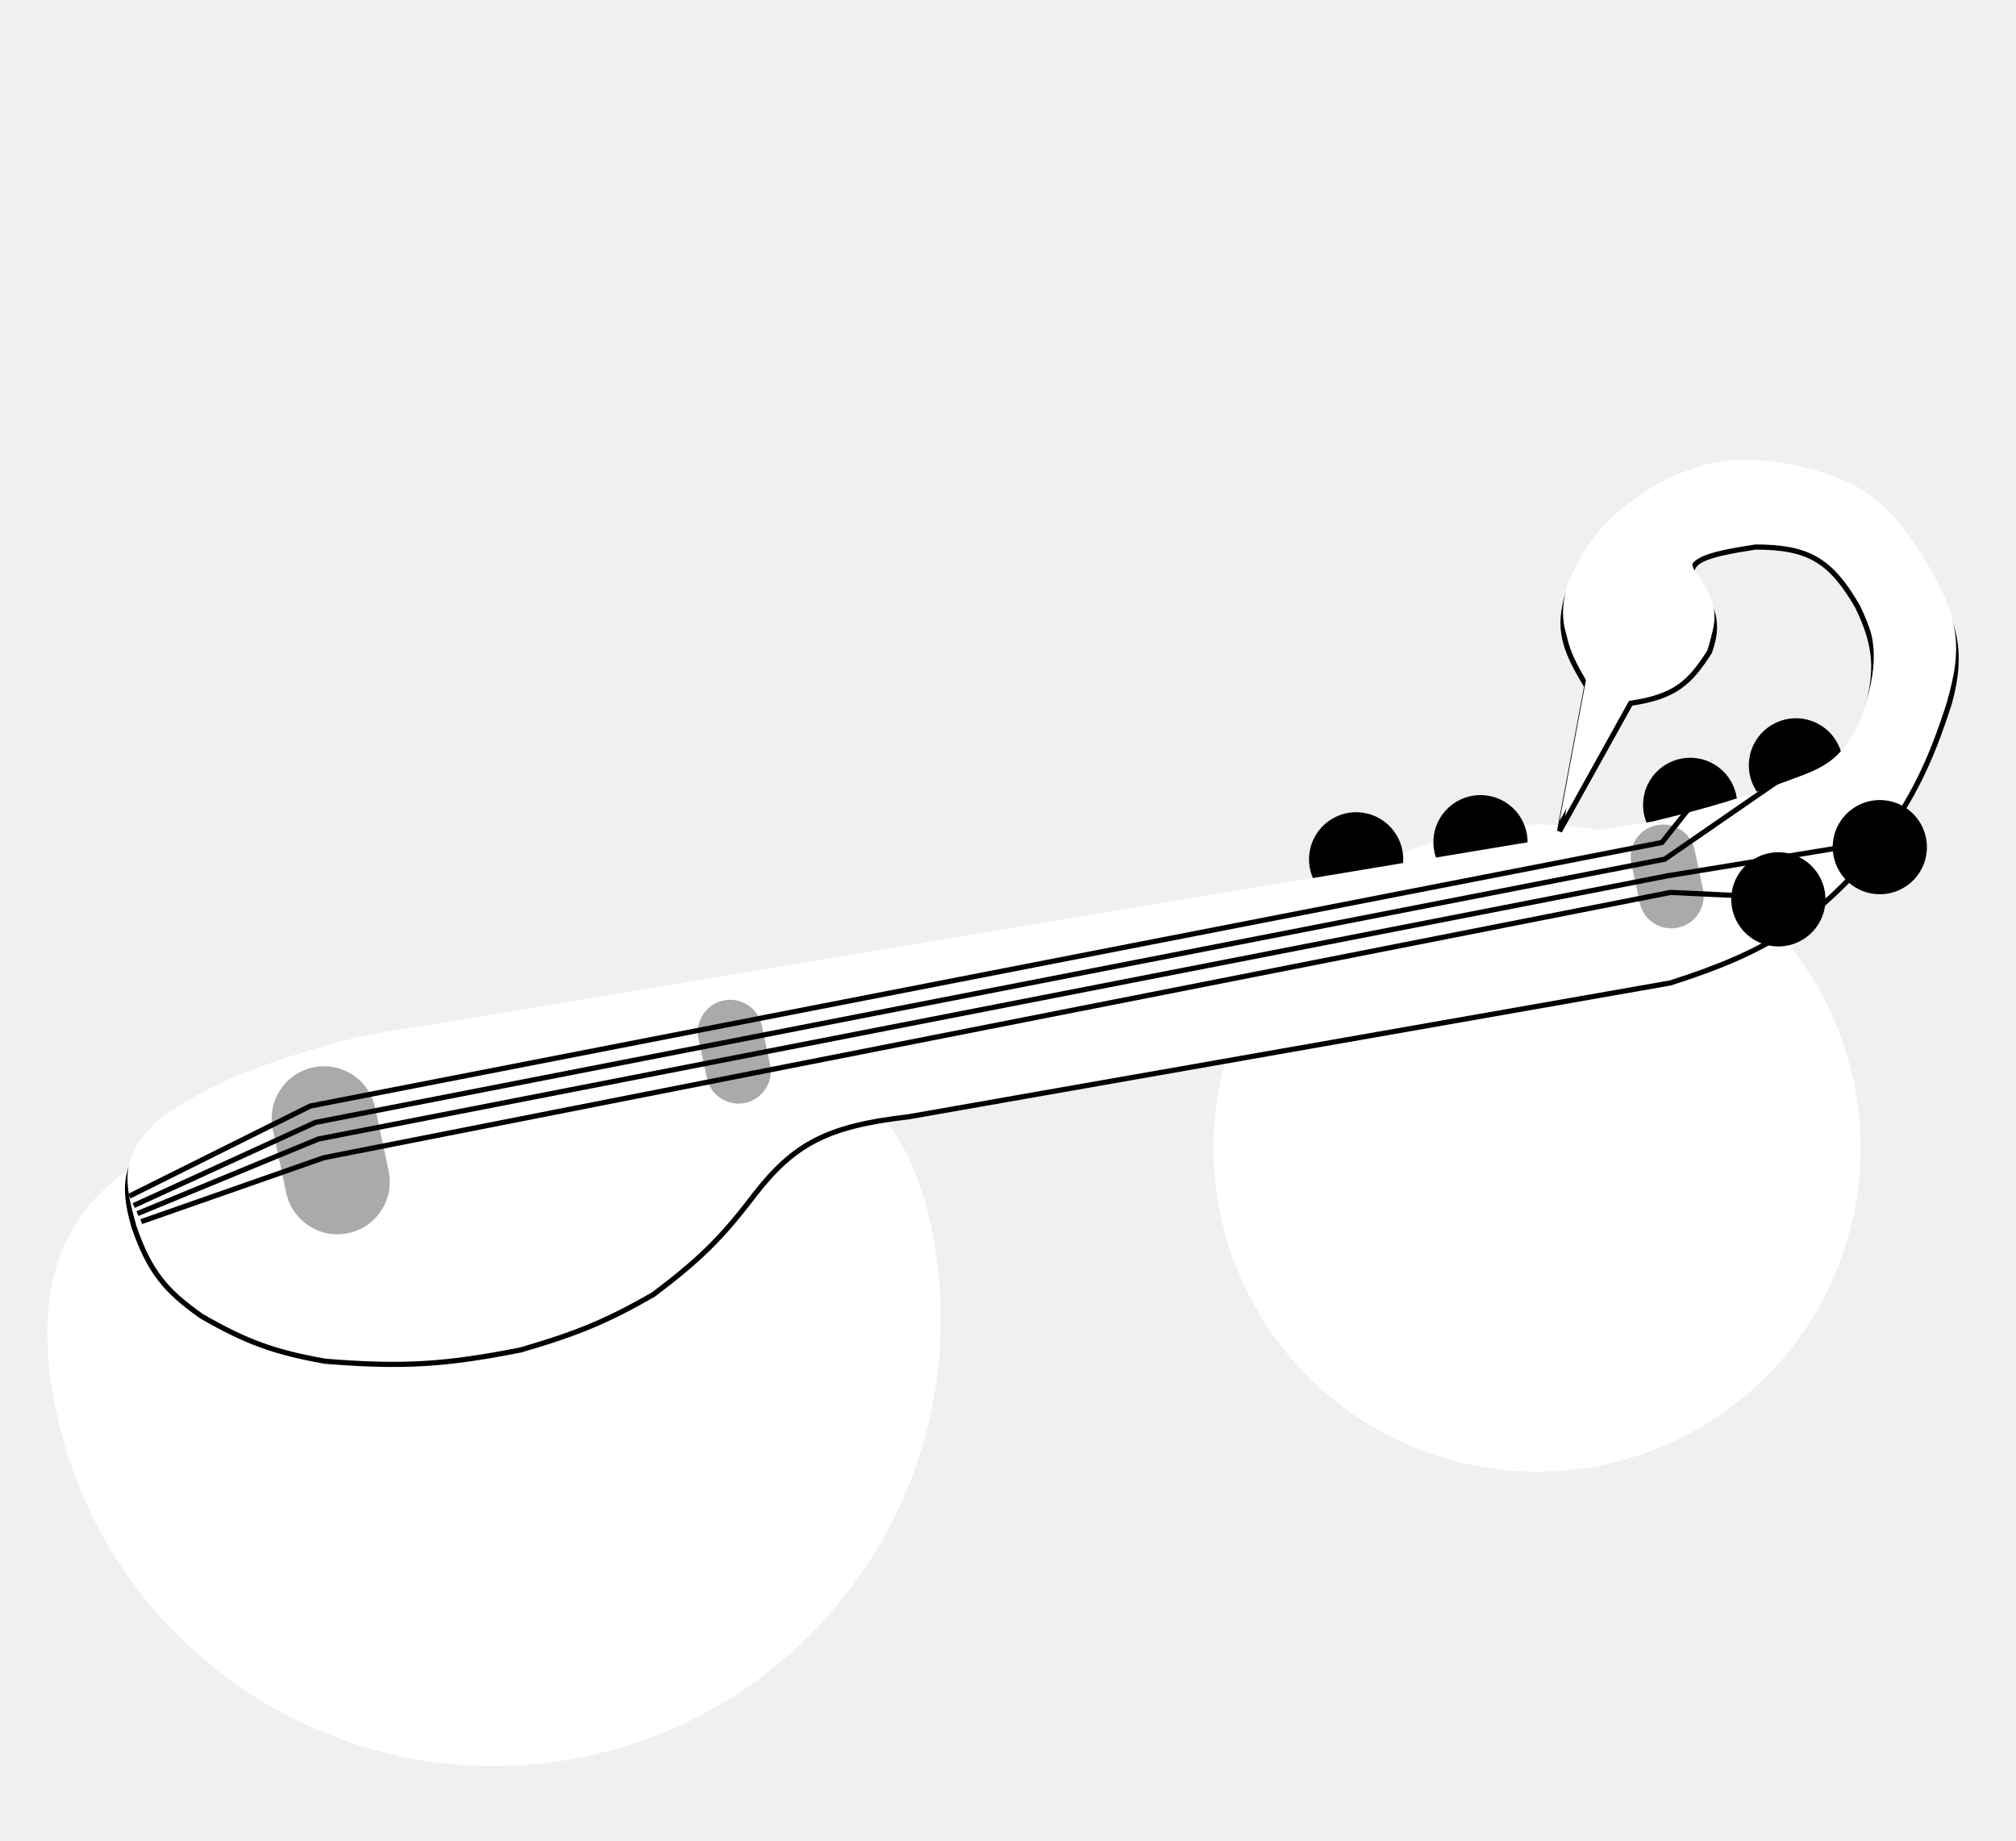
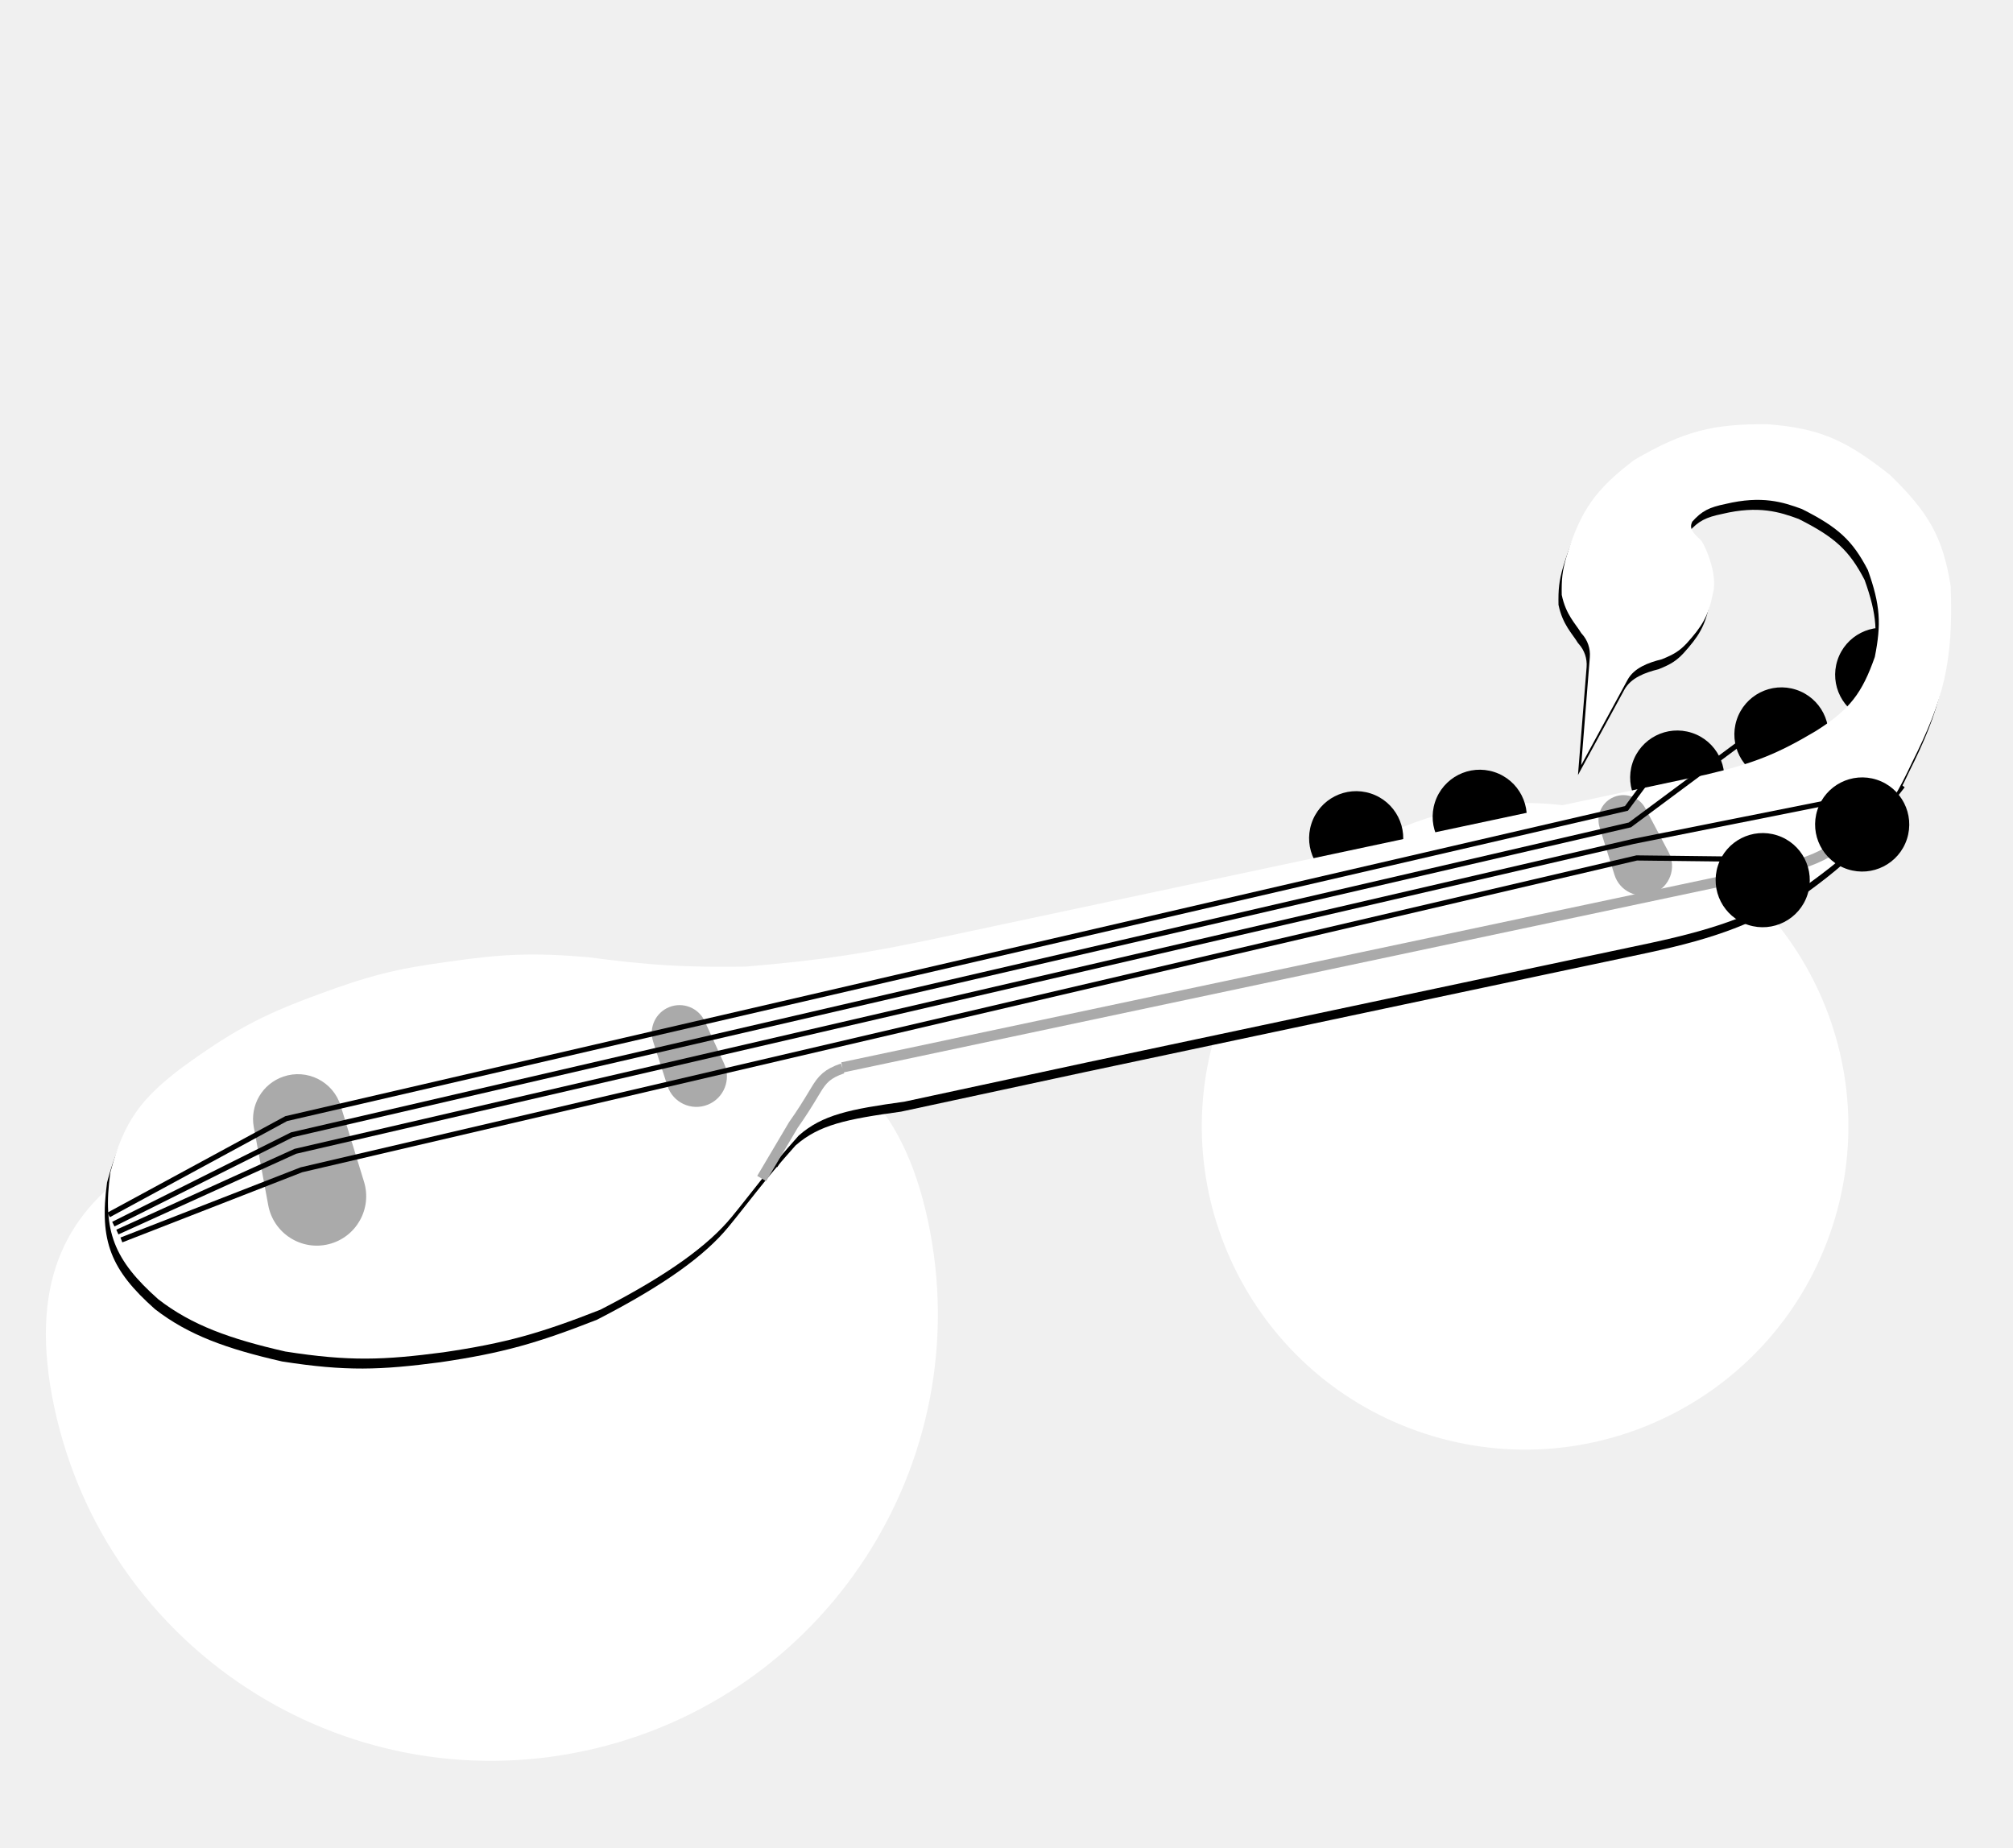
- <svg xmlns="http://www.w3.org/2000/svg" width="195" height="178" viewBox="0 0 195 178" fill="none">
-   <circle cx="4.557" cy="4.557" r="4.557" transform="translate(170.99 68.1899) rotate(20)" fill="black" />
-   <circle cx="4.557" cy="4.557" r="4.557" transform="translate(160.761 72.0112) rotate(20)" fill="black" />
-   <path d="M86.491 24.161C86.491 48.045 67.129 67.406 43.245 67.406C19.362 67.406 0 48.045 0 24.161C0 0.277 19.029 0 42.913 0C66.797 0 86.491 0.277 86.491 24.161Z" transform="translate(0.965576 111.29) rotate(-10)" fill="white" />
-   <circle cx="31.295" cy="31.295" r="31.295" transform="translate(129.971 70.9355) rotate(20)" fill="white" />
-   <circle cx="4.557" cy="4.557" r="4.557" transform="translate(140.478 75.6221) rotate(20)" fill="black" />
-   <circle cx="4.557" cy="4.557" r="4.557" transform="translate(128.45 77.2798) rotate(20)" fill="black" />
-   <path d="M10.744 104.095C15.287 100.524 18.018 98.777 23.201 96.094L127.213 37.354C132.168 34.058 134.827 32.037 139.367 28.137C141.677 26.133 142.372 24.6 142.709 21.25C142.628 15.725 141.641 13.309 138.354 10.11C134.362 6.777 131.898 6.349 127.112 8.084C122.774 10.463 121.278 11.636 122.555 13.047C125.248 14.885 126.377 16.087 126.403 19.124C125.634 22.654 124.694 24.378 120.934 26.416L118.706 40.392L116.377 26.314C112.946 23.604 111.823 21.934 111.617 18.617C111.929 13.622 112.951 10.931 116.579 6.363C120.69 2.111 123.672 0.787 130.049 0.083C135.23 -0.298 138.006 0.557 142.709 4.135C147.6 7.992 149.458 10.465 149.9 15.883C150.132 22.048 149.722 25.437 148.178 31.378C144.803 40.294 141.624 44.465 133.796 50.52L68.979 87.891C61.867 91.438 59.448 94.162 57.535 100.146C55.967 105.209 54.642 107.902 51.66 112.501C48.33 116.435 46.097 118.5 41.431 121.92C35.175 125.701 31.393 127.393 24.012 129.415C19.068 130.267 16.296 130.263 11.352 129.415C7.174 128.283 5.134 127.081 2.237 123.541C-0.442 119.872 -0.587 117.81 1.123 114.122C3.923 110.119 5.966 107.918 10.744 104.095Z" transform="translate(53.1191 1.8418) rotate(20)" fill="white" stroke="black" stroke-width="0.5" />
-   <path d="M10.744 104.095C15.287 100.524 18.018 98.777 23.201 96.094L127.213 37.354C132.168 34.058 134.827 32.037 139.367 28.137C141.677 26.133 142.372 24.6 142.709 21.25C142.628 15.725 141.641 13.309 138.354 10.11C134.362 6.777 131.898 6.349 127.112 8.084C122.774 10.463 121.278 11.636 122.555 13.047C125.248 14.885 126.377 16.087 126.403 19.124C125.634 22.654 124.694 24.378 120.934 26.416L118.706 40.392L116.377 26.314C112.946 23.604 111.823 21.934 111.617 18.617C111.929 13.622 112.951 10.931 116.579 6.363C120.69 2.111 123.672 0.787 130.049 0.083C135.23 -0.298 138.006 0.557 142.709 4.135C147.6 7.992 149.458 10.465 149.9 15.883C150.132 22.048 149.722 25.437 148.178 31.378C144.803 40.294 141.624 44.465 133.796 50.52L68.979 87.891C61.867 91.438 59.448 94.162 57.535 100.146C55.967 105.209 54.642 107.902 51.66 112.501C48.33 116.435 46.097 118.5 41.431 121.92C35.175 125.701 31.393 127.393 24.012 129.415C19.068 130.267 16.296 130.263 11.352 129.415C7.174 128.283 5.134 127.081 2.237 123.541C-0.442 119.872 -0.587 117.81 1.123 114.122C3.923 110.119 5.966 107.918 10.744 104.095Z" transform="translate(53.1191 0.841797) rotate(20)" fill="white" />
-   <rect width="10.128" height="16.387" rx="5.064" transform="translate(25.3318 104.301) rotate(-12)" fill="#AAAAAA" />
-   <rect width="6.259" height="10.127" rx="3.129" transform="translate(66.9126 97.4243) rotate(-12)" fill="#AAAAAA" />
-   <rect width="6.259" height="10.127" rx="3.129" transform="translate(157.148 80.4741) rotate(-12)" fill="#AAAAAA" />
-   <path d="M0 5.694L18.937 0.807L152.113 3.057L155.824 0" transform="translate(11.3262 110.129) rotate(-12)" stroke="black" stroke-width="0.5" />
-   <path d="M0 7.906L18.872 3.696L151.823 5.924L166.043 0" transform="translate(11.2896 108.874) rotate(-12)" stroke="black" stroke-width="0.5" />
-   <path d="M0 3.416L18.615 0L151.565 2.228L171.637 3.185" transform="translate(12.5864 114.045) rotate(-12)" stroke="black" stroke-width="0.5" />
-   <path d="M0 2.374L18.561 0L151.308 1.981L160.859 4.485" transform="translate(13.1663 115.842) rotate(-12)" stroke="black" stroke-width="0.5" />
-   <circle cx="4.557" cy="4.557" r="4.557" transform="translate(179.104 76.1006) rotate(20)" fill="black" />
-   <circle cx="4.557" cy="4.557" r="4.557" transform="translate(169.29 81.1509) rotate(20)" fill="black" />
+ <svg xmlns="http://www.w3.org/2000/svg" width="195" height="179" viewBox="0 0 195 179" fill="none">
+   <path d="M89.898 118.296C94.866 141.67 79.945 164.646 56.572 169.614C33.198 174.583 10.222 159.662 5.253 136.288C0.285 112.914 18.851 108.685 42.224 103.716C65.598 98.748 84.93 94.922 89.898 118.296Z" fill="white" />
+   <circle cx="147.737" cy="109.103" r="31.311" transform="rotate(18 147.737 109.103)" fill="white" />
+   <path d="M82.676 102.041L175.411 82.402M74.863 112.806L77.932 107.623C78.776 106.423 79.247 105.668 80.085 104.275C80.739 103.173 81.234 102.65 82.697 102.14M175.666 82.272C177.585 81.607 178.607 81.032 180.26 79.609C181.976 78.508 182.799 77.678 184.11 75.959" stroke="black" />
+   <circle cx="172.569" cy="71.144" r="4.56" transform="rotate(18 172.569 71.1441)" fill="black" />
+   <circle cx="182.331" cy="65.366" r="4.56" transform="rotate(18 182.331 65.3663)" fill="black" />
+   <circle cx="162.474" cy="75.322" r="4.56" transform="rotate(18 162.474 75.3224)" fill="black" />
+   <circle cx="143.342" cy="79.121" r="4.56" transform="rotate(18 143.342 79.1207)" fill="black" />
+   <circle cx="131.373" cy="81.198" r="4.56" transform="rotate(18 131.373 81.1983)" fill="black" />
+   <path d="M30.46 97.313C24.932 99.334 22.028 100.931 17.152 104.496C13.433 107.354 11.692 109.494 10.371 114.545C9.591 120.227 10.746 123.025 15.015 126.815C18.256 129.33 21.973 130.66 27.326 131.881C33.538 132.852 36.854 132.715 42.644 131.957C48.7 131.066 52.017 130.116 57.833 127.836C64.474 124.426 68.32 121.571 70.551 118.863C72.347 116.691 73.907 114.488 77.06 110.963C79.349 108.946 82.009 108.408 87.289 107.681L105.044 103.861L159.624 92.295C166.512 90.811 169.831 89.474 175.057 86.442C180.516 82.484 182.54 79.895 184.902 74.832C187.947 68.772 188.928 65.088 188.65 57.724C187.883 52.983 186.549 50.642 182.768 46.969C178.612 43.686 176.077 42.448 170.939 42.06C165.68 42.005 162.837 42.692 157.987 45.523C154.28 48.346 152.8 50.366 151.425 54.898C151.016 56.31 150.945 57.12 150.972 58.586C151.377 60.532 152.307 61.364 152.859 62.289L152.942 62.382C153.488 62.994 153.76 63.801 153.694 64.618L152.86 75.075L157.346 66.822C157.984 65.649 159.37 65.147 160.665 64.826C161.884 64.338 162.405 63.993 163.089 63.269C164.521 61.672 165.184 60.687 165.616 58.443C166.161 56.535 164.718 53.498 164.423 53.261C163.595 52.514 163.33 52.12 163.608 51.505C164.542 50.453 165.271 50.103 166.832 49.782C170.371 48.939 172.424 49.601 174.237 50.27C177.743 52.034 179.139 53.309 180.627 56.182C181.84 59.576 181.937 61.416 181.3 64.605C180.079 68.072 178.903 69.699 175.554 71.794C171.91 73.966 169.604 74.911 164.916 76.009L91.205 91.693C83.826 93.276 79.618 93.945 71.937 94.595C65.99 94.674 62.647 94.48 56.677 93.686C51.349 93.235 48.358 93.353 42.997 94.142C37.997 94.805 35.259 95.535 30.46 97.313Z" fill="black" />
+   <path d="M30.774 96.35C25.245 98.37 22.341 99.968 17.466 103.533C13.746 106.39 12.006 108.53 10.685 113.582C9.905 119.264 11.06 122.062 15.328 125.852C18.57 128.367 22.286 129.696 27.639 130.917C33.851 131.889 37.167 131.752 42.957 130.993C49.013 130.102 52.331 129.153 58.147 126.872C64.787 123.462 68.633 120.608 70.864 117.9C72.66 115.728 74.22 113.524 77.373 109.999C79.663 107.982 82.322 107.445 87.603 106.717L105.358 102.897L159.937 91.332C166.825 89.847 170.145 88.51 175.37 85.479C180.829 81.521 182.853 78.931 185.216 73.868C188.261 67.808 189.242 64.125 188.963 56.76C188.196 52.02 186.863 49.679 183.082 46.006C178.926 42.723 176.391 41.484 171.252 41.097C165.993 41.042 163.151 41.728 158.301 44.56C154.593 47.382 153.113 49.403 151.739 53.934C151.329 55.347 151.259 56.157 151.286 57.623C151.69 59.569 152.621 60.401 153.173 61.326L153.256 61.419C153.801 62.03 154.073 62.838 154.008 63.655L153.174 74.111L157.66 65.858C158.297 64.686 159.683 64.184 160.979 63.862C162.197 63.374 162.719 63.03 163.402 62.306C164.835 60.709 165.497 59.723 165.929 57.48C166.474 55.572 165.032 52.535 164.736 52.298C163.909 51.551 163.644 51.156 163.922 50.541C164.855 49.489 165.584 49.14 167.145 48.819C170.685 47.975 172.737 48.638 174.551 49.307C178.056 51.071 179.452 52.346 180.941 55.219C182.154 58.612 182.25 60.452 181.613 63.641C180.392 67.108 179.216 68.735 175.868 70.831C172.223 73.002 169.917 73.948 165.229 75.045L91.519 90.73C84.14 92.313 79.931 92.982 72.25 93.632C66.304 93.711 62.96 93.517 56.99 92.722C51.663 92.272 48.671 92.39 43.311 93.178C38.311 93.841 35.573 94.572 30.774 96.35Z" fill="white" />
+   <path d="M24.585 109.185C24.194 107.074 25.404 104.994 27.434 104.292V104.292C29.756 103.488 32.282 104.771 33.004 107.12L35.262 114.473C36.067 117.094 34.508 119.855 31.846 120.519V120.519C29.171 121.186 26.488 119.459 25.985 116.748L24.585 109.185Z" fill="#AAAAAA" />
+   <path d="M63.266 100.882C62.834 99.542 63.506 98.096 64.809 97.563V97.563C66.146 97.016 67.676 97.623 68.276 98.937L70.15 103.041C70.849 104.571 70.129 106.376 68.569 107.006V107.006C66.979 107.649 65.178 106.807 64.651 105.175L63.266 100.882Z" fill="#AAAAAA" />
+   <path d="M154.957 80.155C154.609 79.045 155.103 77.845 156.132 77.301V77.301C157.308 76.679 158.766 77.128 159.39 78.304L161.641 82.548C162.435 84.045 161.759 85.899 160.188 86.534V86.534C158.642 87.158 156.892 86.331 156.394 84.74L154.957 80.155Z" fill="#AAAAAA" />
+   <path d="M10.524 117.685L27.725 108.357L157.555 78.307L160.418 74.441" stroke="black" stroke-width="0.5" />
+   <path d="M10.978 118.579L28.28 109.923L157.887 79.906L170.258 70.713" stroke="black" stroke-width="0.5" />
+   <path d="M11.369 119.345L28.613 111.523L158.22 81.506L177.937 77.576" stroke="black" stroke-width="0.5" />
+   <path d="M11.759 120.111L29.204 113.313L158.553 83.106L168.431 83.224" stroke="black" stroke-width="0.5" />
+   <path d="M81.596 103.395L174.331 83.756M73.783 114.16L76.852 108.978C77.696 107.778 78.167 107.023 79.005 105.629C79.659 104.528 80.154 104.004 81.617 103.494M174.586 83.626C176.505 82.962 177.527 82.386 179.18 80.964C180.896 79.862 181.719 79.032 183.03 77.313" stroke="#AAAAAA" />
+   <circle cx="180.39" cy="79.865" r="4.56" transform="rotate(18 180.39 79.8649)" fill="black" />
+   <circle cx="170.754" cy="85.257" r="4.56" transform="rotate(18 170.754 85.2574)" fill="black" />
</svg>
